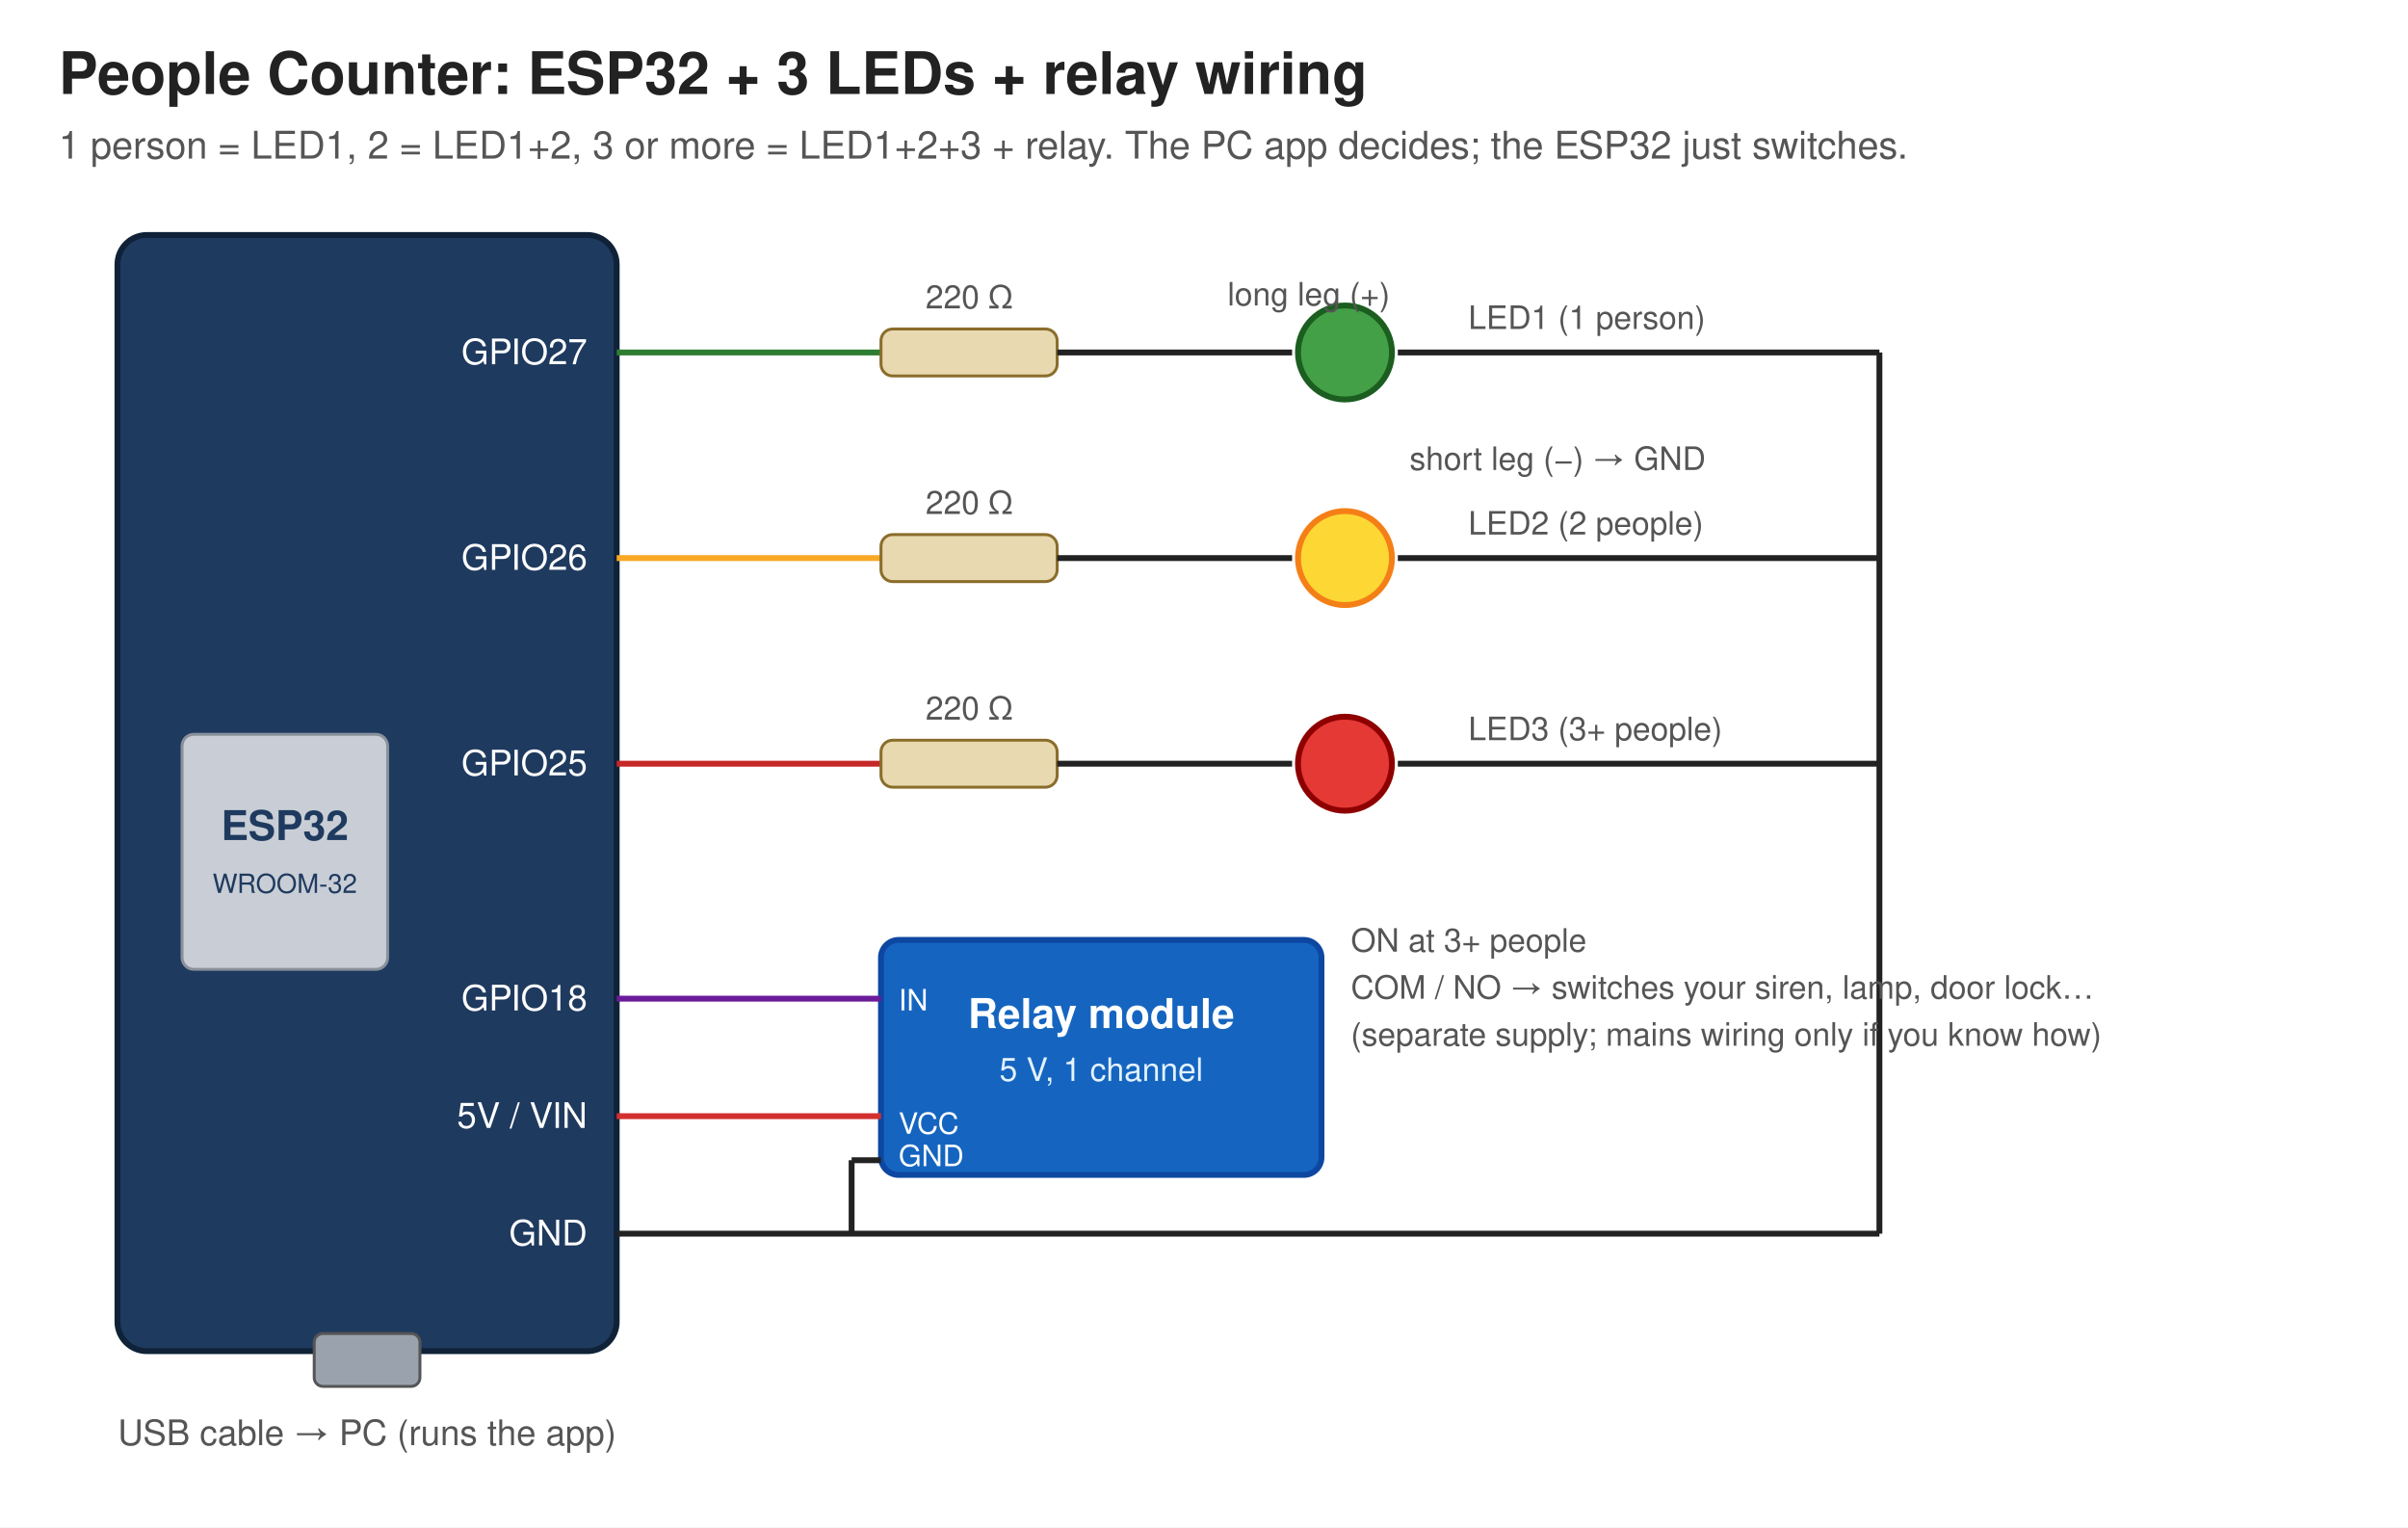
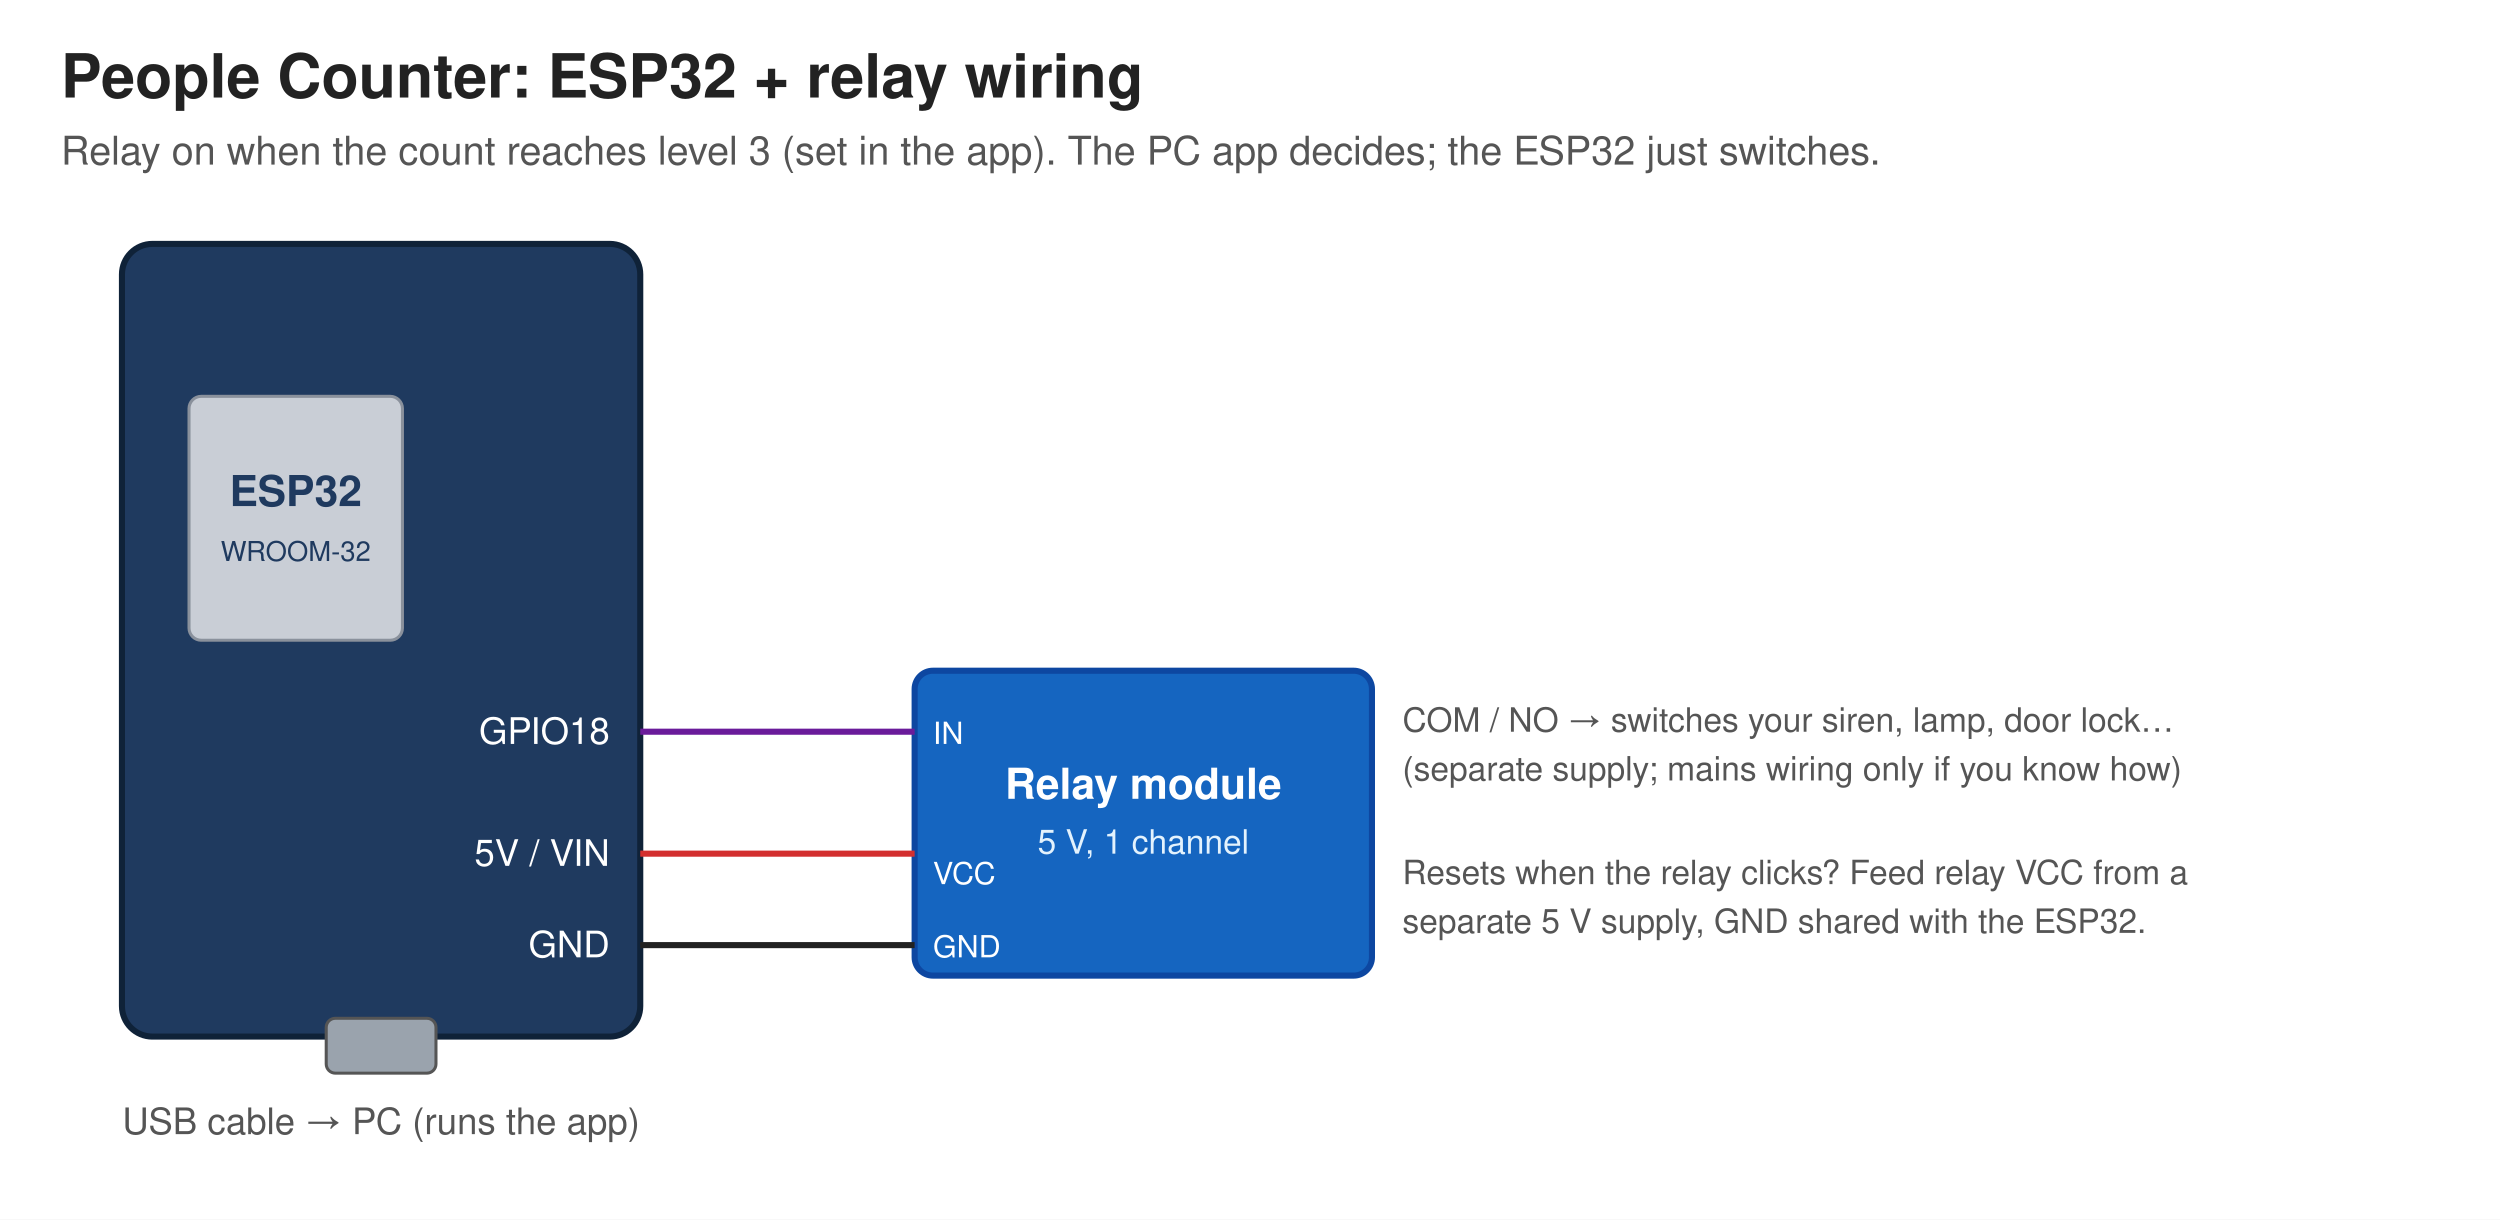
- <svg xmlns="http://www.w3.org/2000/svg" width="820" height="520" viewBox="0 0 820 520" font-family="Segoe UI, Helvetica, Arial, sans-serif">
-   <rect width="820" height="520" fill="#ffffff" />
-   <text x="20" y="32" font-size="20" font-weight="700" fill="#222">People Counter: ESP32 + 3 LEDs + relay wiring</text>
-   <text x="20" y="54" font-size="13" fill="#555">1 person = LED1, 2 = LED1+2, 3 or more = LED1+2+3 + relay. The PC app decides; the ESP32 just switches.</text>
-   <rect x="40" y="80" width="170" height="380" rx="10" fill="#1f3a5f" stroke="#0f2238" stroke-width="2" />
-   <rect x="62" y="250" width="70" height="80" rx="4" fill="#c9ced6" stroke="#8a919c" />
-   <text x="97" y="286" font-size="14" text-anchor="middle" fill="#1f3a5f" font-weight="700">ESP32</text>
-   <text x="97" y="304" font-size="9" text-anchor="middle" fill="#1f3a5f">WROOM-32</text>
-   <rect x="107" y="454" width="36" height="18" rx="3" fill="#9aa3ad" stroke="#555" />
-   <text x="125" y="492" font-size="12" text-anchor="middle" fill="#555">USB cable → PC (runs the app)</text>
+ <svg xmlns="http://www.w3.org/2000/svg" width="820" height="400" viewBox="0 0 820 400" font-family="Segoe UI, Helvetica, Arial, sans-serif">
+   <rect width="820" height="400" fill="#ffffff" />
+   <text x="20" y="32" font-size="20" font-weight="700" fill="#222">People Counter: ESP32 + relay wiring</text>
+   <text x="20" y="54" font-size="13" fill="#555">Relay on when the count reaches level 3 (set in the app). The PC app decides; the ESP32 just switches.</text>
+   <rect x="40" y="80" width="170" height="260" rx="10" fill="#1f3a5f" stroke="#0f2238" stroke-width="2" />
+   <rect x="62" y="130" width="70" height="80" rx="4" fill="#c9ced6" stroke="#8a919c" />
+   <text x="97" y="166" font-size="14" text-anchor="middle" fill="#1f3a5f" font-weight="700">ESP32</text>
+   <text x="97" y="184" font-size="9" text-anchor="middle" fill="#1f3a5f">WROOM-32</text>
+   <rect x="107" y="334" width="36" height="18" rx="3" fill="#9aa3ad" stroke="#555" />
+   <text x="125" y="372" font-size="12" text-anchor="middle" fill="#555">USB cable → PC (runs the app)</text>
  <g font-size="12" fill="#fff" text-anchor="end">
-     <text x="200" y="124">GPIO27</text>
-     <text x="200" y="194">GPIO26</text>
-     <text x="200" y="264">GPIO25</text>
-     <text x="200" y="344">GPIO18</text>
-     <text x="200" y="384">5V / VIN</text>
-     <text x="200" y="424">GND</text>
+     <text x="200" y="244">GPIO18</text>
+     <text x="200" y="284">5V / VIN</text>
+     <text x="200" y="314">GND</text>
  </g>
-   <line x1="210" y1="420" x2="640" y2="420" stroke="#222" stroke-width="2" />
-   <line x1="640" y1="420" x2="640" y2="120" stroke="#222" stroke-width="2" />
-   <g stroke-width="2">
-     <line x1="210" y1="120" x2="300" y2="120" stroke="#2e7d32" />
-     <line x1="210" y1="190" x2="300" y2="190" stroke="#f9a825" />
-     <line x1="210" y1="260" x2="300" y2="260" stroke="#c62828" />
+   <rect x="300" y="220" width="150" height="100" rx="6" fill="#1565c0" stroke="#0d47a1" stroke-width="2" />
+   <text x="375" y="262" font-size="14" font-weight="700" fill="#fff" text-anchor="middle">Relay module</text>
+   <text x="375" y="280" font-size="11" fill="#e3f2fd" text-anchor="middle">5 V, 1 channel</text>
+   <g font-size="10" fill="#fff">
+     <text x="306" y="244">IN</text>
+     <text x="306" y="290">VCC</text>
+     <text x="306" y="314">GND</text>
  </g>
-   <g fill="#e8d9b0" stroke="#8a6d2b">
-     <rect x="300" y="112" width="60" height="16" rx="4" />
-     <rect x="300" y="182" width="60" height="16" rx="4" />
-     <rect x="300" y="252" width="60" height="16" rx="4" />
-   </g>
-   <g font-size="11" fill="#555" text-anchor="middle">
-     <text x="330" y="105">220 Ω</text>
-     <text x="330" y="175">220 Ω</text>
-     <text x="330" y="245">220 Ω</text>
-   </g>
-   <g stroke="#222" stroke-width="2">
-     <line x1="360" y1="120" x2="440" y2="120" />
-     <line x1="476" y1="120" x2="640" y2="120" />
-     <line x1="360" y1="190" x2="440" y2="190" />
-     <line x1="476" y1="190" x2="640" y2="190" />
-     <line x1="360" y1="260" x2="440" y2="260" />
-     <line x1="476" y1="260" x2="640" y2="260" />
-   </g>
-   <circle cx="458" cy="120" r="16" fill="#43a047" stroke="#1b5e20" stroke-width="2" />
-   <circle cx="458" cy="190" r="16" fill="#fdd835" stroke="#f57f17" stroke-width="2" />
-   <circle cx="458" cy="260" r="16" fill="#e53935" stroke="#8e0000" stroke-width="2" />
+   <line x1="210" y1="240" x2="300" y2="240" stroke="#6a1b9a" stroke-width="2" />
+   <line x1="210" y1="280" x2="300" y2="280" stroke="#d32f2f" stroke-width="2" />
+   <line x1="210" y1="310" x2="300" y2="310" stroke="#222" stroke-width="2" />
  <g font-size="11" fill="#555">
-     <text x="418" y="104">long leg (+)</text>
-     <text x="500" y="112">LED1 (1 person)</text>
-     <text x="500" y="182">LED2 (2 people)</text>
-     <text x="500" y="252">LED3 (3+ people)</text>
-     <text x="480" y="160">short leg (−) → GND</text>
-   </g>
-   <rect x="300" y="320" width="150" height="80" rx="6" fill="#1565c0" stroke="#0d47a1" stroke-width="2" />
-   <text x="375" y="350" font-size="14" font-weight="700" fill="#fff" text-anchor="middle">Relay module</text>
-   <text x="375" y="368" font-size="11" fill="#e3f2fd" text-anchor="middle">5 V, 1 channel</text>
-   <g font-size="10" fill="#fff">
-     <text x="306" y="344">IN</text>
-     <text x="306" y="386">VCC</text>
-     <text x="306" y="397">GND</text>
-   </g>
-   <line x1="210" y1="340" x2="300" y2="340" stroke="#6a1b9a" stroke-width="2" />
-   <line x1="210" y1="380" x2="300" y2="380" stroke="#d32f2f" stroke-width="2" />
-   <line x1="290" y1="395" x2="300" y2="395" stroke="#222" stroke-width="2" />
-   <line x1="290" y1="395" x2="290" y2="420" stroke="#222" stroke-width="2" />
-   <g font-size="11" fill="#555">
-     <text x="460" y="324">ON at 3+ people</text>
-     <text x="460" y="340">COM / NO → switches your siren, lamp, door lock…</text>
-     <text x="460" y="356">(separate supply; mains wiring only if you know how)</text>
+     <text x="460" y="240">COM / NO → switches your siren, lamp, door lock…</text>
+     <text x="460" y="256">(separate supply; mains wiring only if you know how)</text>
+     <text x="460" y="290">Resets when the relay clicks? Feed relay VCC from a</text>
+     <text x="460" y="306">separate 5 V supply, GND shared with the ESP32.</text>
  </g>
</svg>
